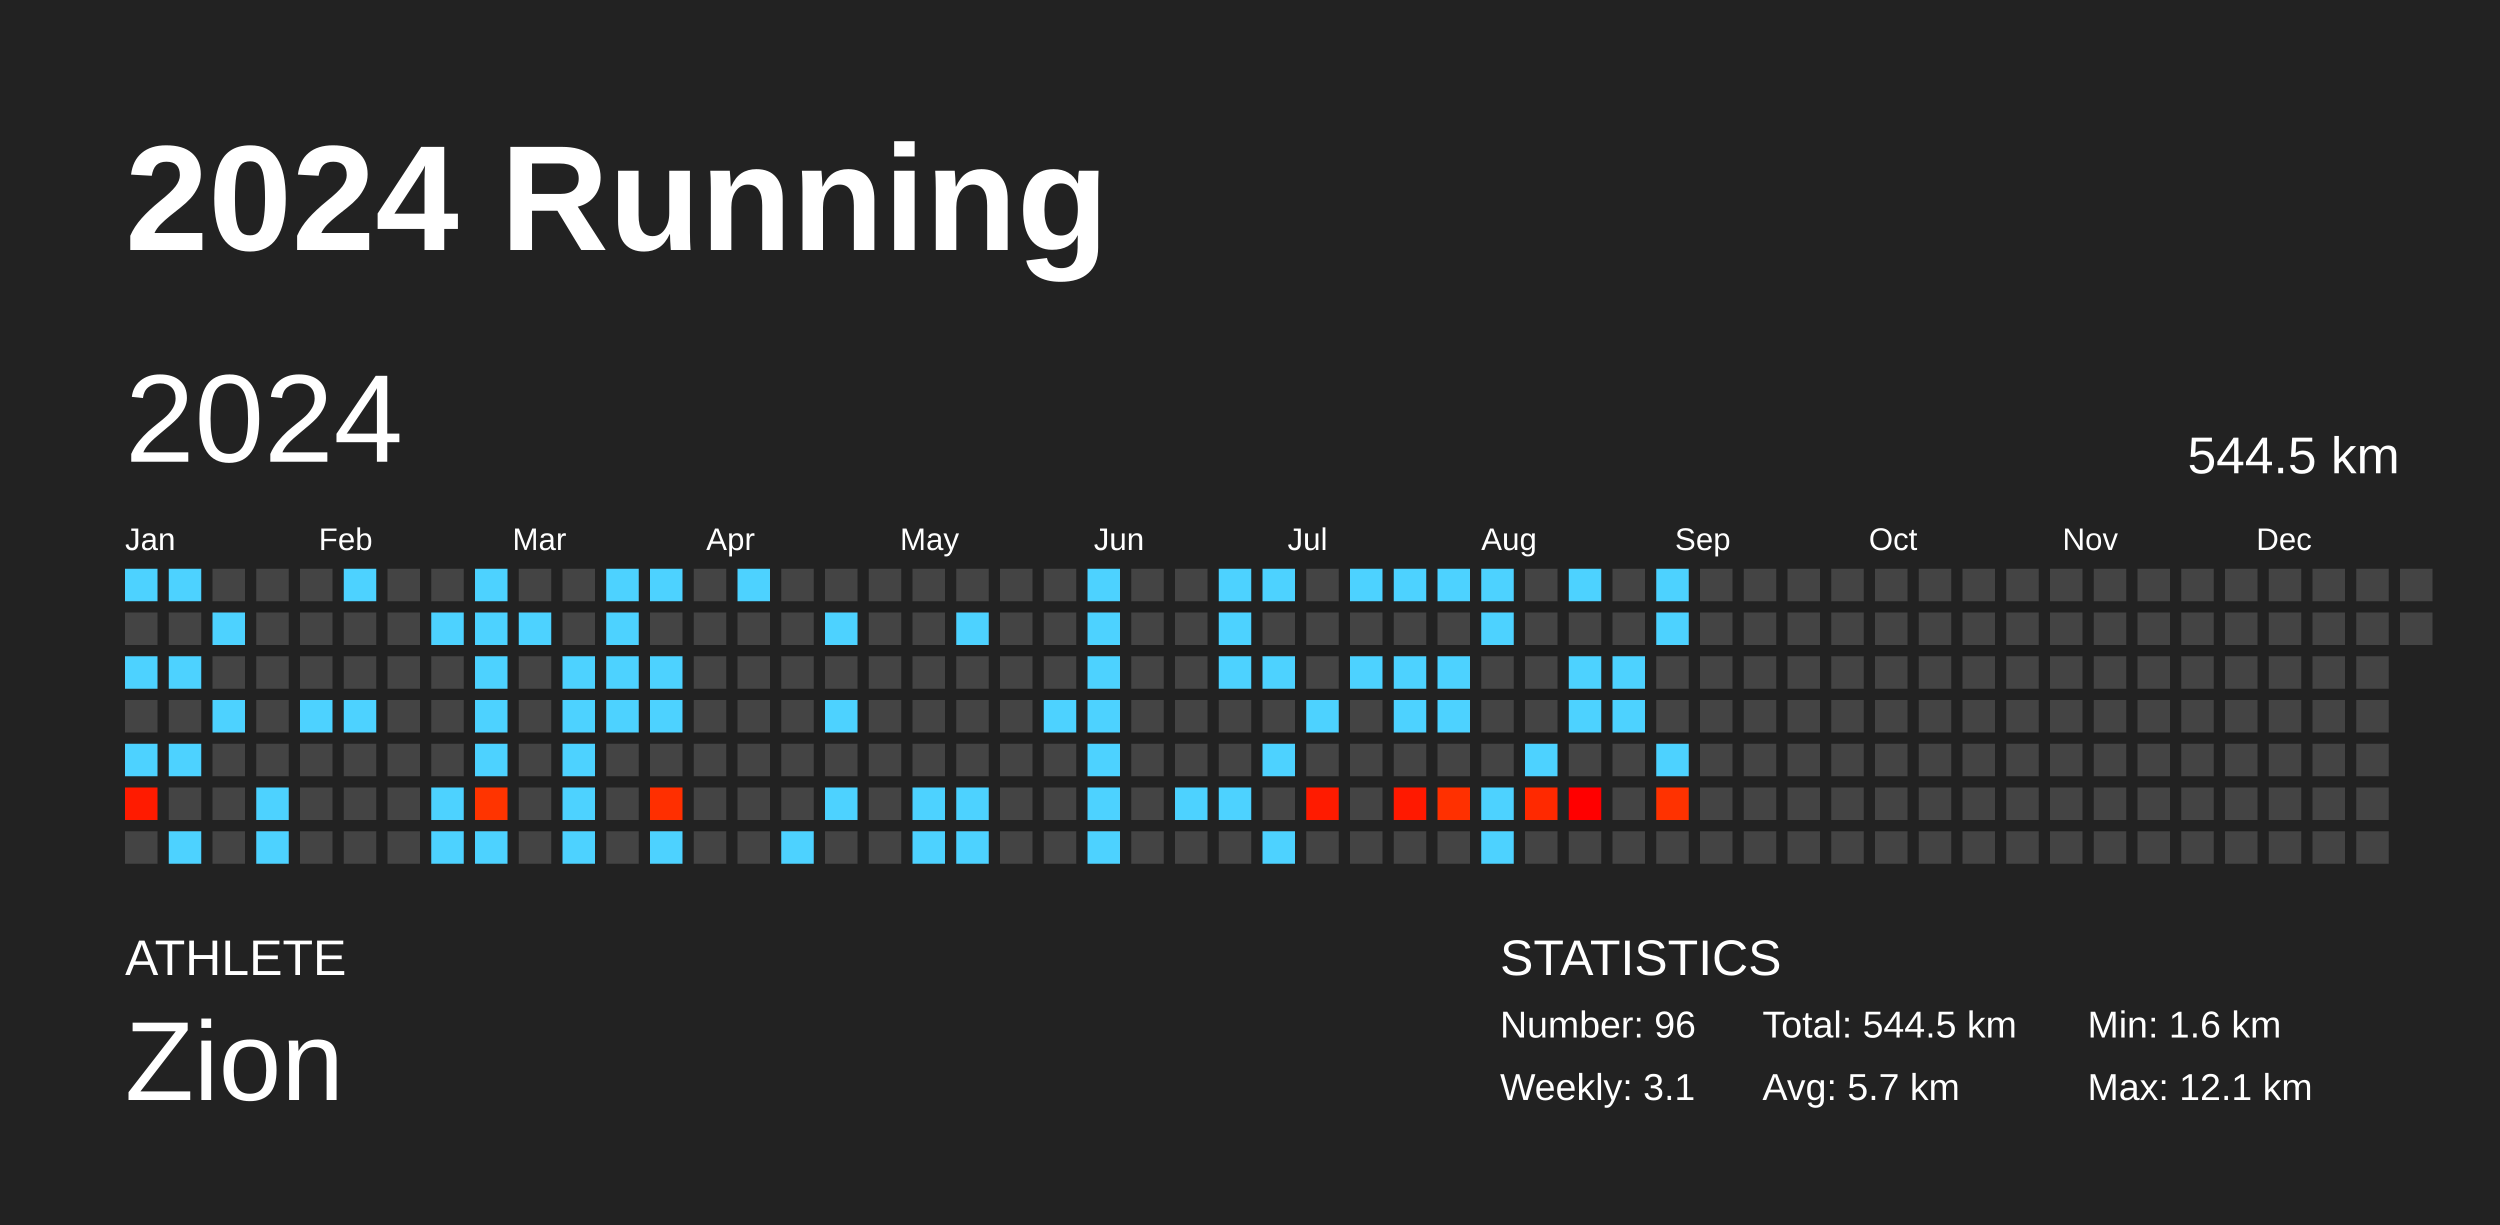
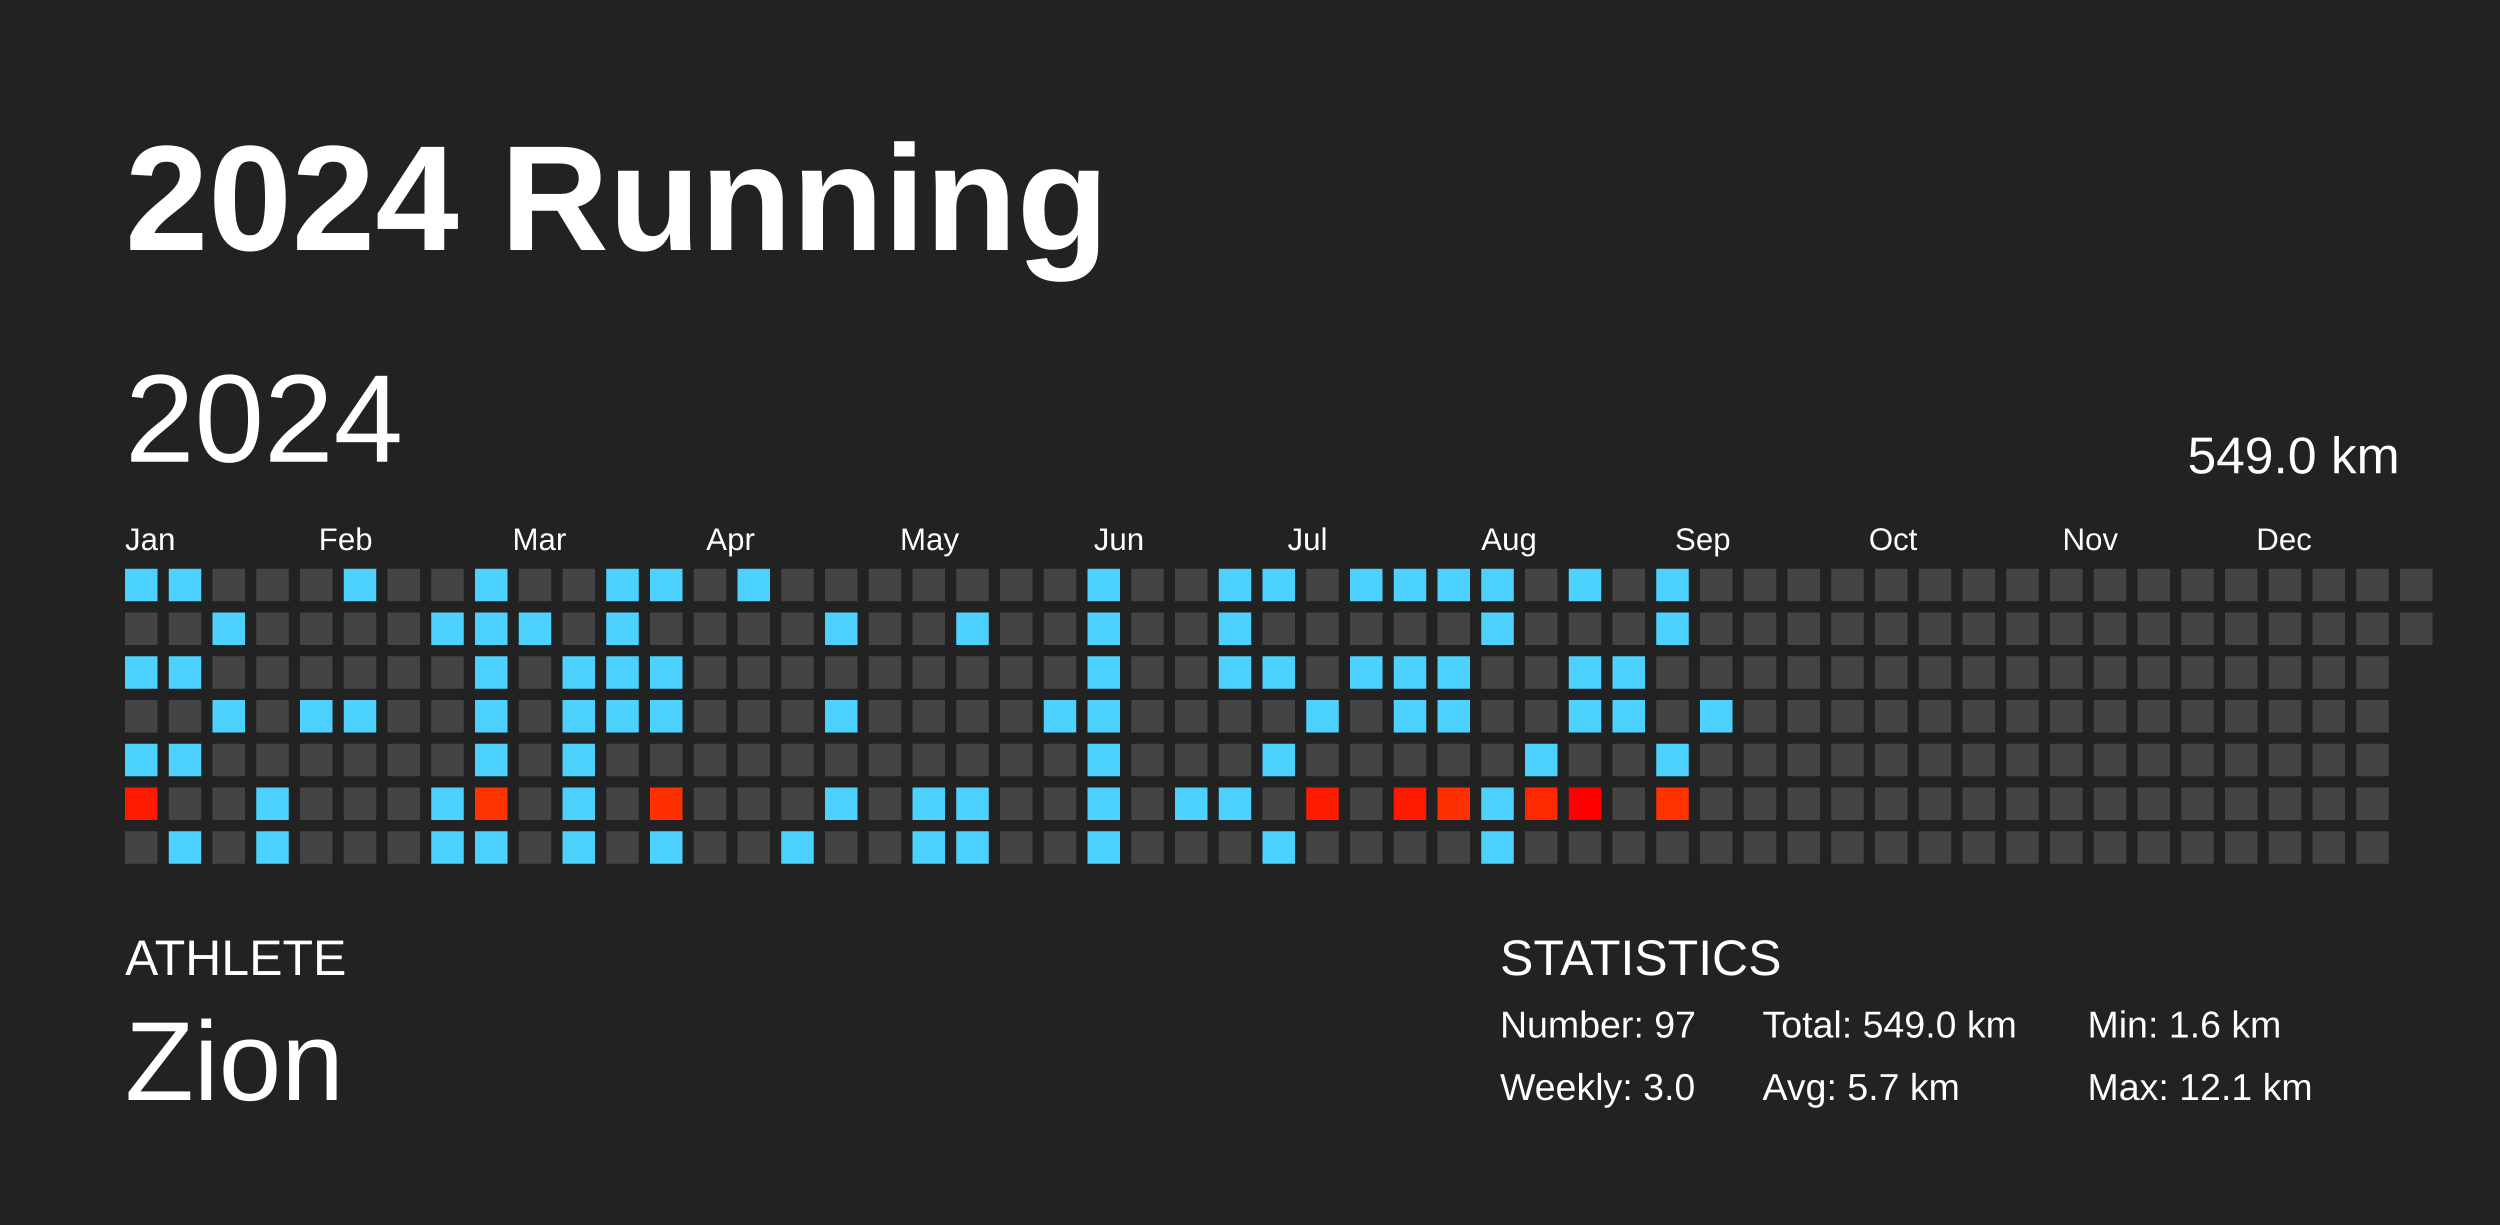
<svg xmlns="http://www.w3.org/2000/svg" baseProfile="full" height="98mm" version="1.1" viewBox="0,0,200,98" width="200mm">
  <defs />
  <rect fill="#222222" height="98" width="200" x="0" y="0" />
  <text fill="#FFFFFF" style="font-size:12px; font-family:Arial; font-weight:bold;" x="10" y="20">2024 Running</text>
  <text fill="#FFFFFF" style="font-size:4px; font-family:Arial" x="10" y="78">ATHLETE</text>
  <text fill="#FFFFFF" style="font-size:9px; font-family:Arial" x="10" y="88">Zion</text>
  <text fill="#FFFFFF" style="font-size:4px; font-family:Arial" x="120" y="78">STATISTICS</text>
-   <text fill="#FFFFFF" style="font-size:3px; font-family:Arial" x="120" y="83">Number: 96</text>
-   <text fill="#FFFFFF" style="font-size:3px; font-family:Arial" x="120" y="88">Weekly: 3.1</text>
-   <text fill="#FFFFFF" style="font-size:3px; font-family:Arial" x="141" y="83">Total: 544.5 km</text>
+   <text fill="#FFFFFF" style="font-size:3px; font-family:Arial" x="120" y="83">Number: 97</text>
+   <text fill="#FFFFFF" style="font-size:3px; font-family:Arial" x="120" y="88">Weekly: 3.0</text>
+   <text fill="#FFFFFF" style="font-size:3px; font-family:Arial" x="141" y="83">Total: 549.0 km</text>
  <text fill="#FFFFFF" style="font-size:3px; font-family:Arial" x="141" y="88">Avg: 5.7 km</text>
  <text fill="#FFFFFF" style="font-size:3px; font-family:Arial" x="167" y="83">Min: 1.6 km</text>
  <text fill="#FFFFFF" style="font-size:3px; font-family:Arial" x="167" y="88">Max: 12.1 km</text>
  <text dominant-baseline="hanging" fill="#FFFFFF" style="font-size:10.0px; font-family:Arial;" x="10" y="30">2024</text>
-   <text dominant-baseline="hanging" fill="#FFFFFF" style="font-size:4.125px; font-family:Arial;" x="175" y="35">544.5 km</text>
+   <text dominant-baseline="hanging" fill="#FFFFFF" style="font-size:4.125px; font-family:Arial;" x="175" y="35">549.0 km</text>
  <text fill="#FFFFFF" style="font-size:2.5px; font-family:Arial" x="10.0" y="44">Jan</text>
  <text fill="#FFFFFF" style="font-size:2.5px; font-family:Arial" x="25.5" y="44">Feb</text>
  <text fill="#FFFFFF" style="font-size:2.5px; font-family:Arial" x="41.0" y="44">Mar</text>
  <text fill="#FFFFFF" style="font-size:2.5px; font-family:Arial" x="56.5" y="44">Apr</text>
  <text fill="#FFFFFF" style="font-size:2.5px; font-family:Arial" x="72.0" y="44">May</text>
  <text fill="#FFFFFF" style="font-size:2.5px; font-family:Arial" x="87.5" y="44">Jun</text>
  <text fill="#FFFFFF" style="font-size:2.5px; font-family:Arial" x="103.0" y="44">Jul</text>
  <text fill="#FFFFFF" style="font-size:2.5px; font-family:Arial" x="118.5" y="44">Aug</text>
  <text fill="#FFFFFF" style="font-size:2.5px; font-family:Arial" x="134.0" y="44">Sep</text>
  <text fill="#FFFFFF" style="font-size:2.5px; font-family:Arial" x="149.5" y="44">Oct</text>
  <text fill="#FFFFFF" style="font-size:2.5px; font-family:Arial" x="165.0" y="44">Nov</text>
  <text fill="#FFFFFF" style="font-size:2.5px; font-family:Arial" x="180.5" y="44">Dec</text>
  <rect fill="#4dd2ff" height="2.6" width="2.6" x="10.0" y="45.5" />
  <rect fill="#444444" height="2.6" width="2.6" x="10.0" y="49.0" />
  <rect fill="#4dd2ff" height="2.6" width="2.6" x="10.0" y="52.5" />
  <rect fill="#444444" height="2.6" width="2.6" x="10.0" y="56.0" />
  <rect fill="#4dd2ff" height="2.6" width="2.6" x="10.0" y="59.5" />
  <rect fill="#ff1b00" height="2.6" width="2.6" x="10.0" y="63.0" />
  <rect fill="#444444" height="2.6" width="2.6" x="10.0" y="66.5" />
  <rect fill="#4dd2ff" height="2.6" width="2.6" x="13.5" y="45.5" />
  <rect fill="#444444" height="2.6" width="2.6" x="13.5" y="49.0" />
  <rect fill="#4dd2ff" height="2.6" width="2.6" x="13.5" y="52.5" />
  <rect fill="#444444" height="2.6" width="2.6" x="13.5" y="56.0" />
  <rect fill="#4dd2ff" height="2.6" width="2.6" x="13.5" y="59.5" />
  <rect fill="#444444" height="2.6" width="2.6" x="13.5" y="63.0" />
  <rect fill="#4dd2ff" height="2.6" width="2.6" x="13.5" y="66.5" />
  <rect fill="#444444" height="2.6" width="2.6" x="17.0" y="45.5" />
  <rect fill="#4dd2ff" height="2.6" width="2.6" x="17.0" y="49.0" />
  <rect fill="#444444" height="2.6" width="2.6" x="17.0" y="52.5" />
  <rect fill="#4dd2ff" height="2.6" width="2.6" x="17.0" y="56.0" />
  <rect fill="#444444" height="2.6" width="2.6" x="17.0" y="59.5" />
  <rect fill="#444444" height="2.6" width="2.6" x="17.0" y="63.0" />
  <rect fill="#444444" height="2.6" width="2.6" x="17.0" y="66.5" />
  <rect fill="#444444" height="2.6" width="2.6" x="20.5" y="45.5" />
  <rect fill="#444444" height="2.6" width="2.6" x="20.5" y="49.0" />
  <rect fill="#444444" height="2.6" width="2.6" x="20.5" y="52.5" />
  <rect fill="#444444" height="2.6" width="2.6" x="20.5" y="56.0" />
  <rect fill="#444444" height="2.6" width="2.6" x="20.5" y="59.5" />
  <rect fill="#4dd2ff" height="2.6" width="2.6" x="20.5" y="63.0" />
  <rect fill="#4dd2ff" height="2.6" width="2.6" x="20.5" y="66.5" />
  <rect fill="#444444" height="2.6" width="2.6" x="24.0" y="45.5" />
  <rect fill="#444444" height="2.6" width="2.6" x="24.0" y="49.0" />
  <rect fill="#444444" height="2.6" width="2.6" x="24.0" y="52.5" />
  <rect fill="#4dd2ff" height="2.6" width="2.6" x="24.0" y="56.0" />
  <rect fill="#444444" height="2.6" width="2.6" x="24.0" y="59.5" />
  <rect fill="#444444" height="2.6" width="2.6" x="24.0" y="63.0" />
  <rect fill="#444444" height="2.6" width="2.6" x="24.0" y="66.5" />
  <rect fill="#4dd2ff" height="2.6" width="2.6" x="27.5" y="45.5" />
  <rect fill="#444444" height="2.6" width="2.6" x="27.5" y="49.0" />
  <rect fill="#444444" height="2.6" width="2.6" x="27.5" y="52.5" />
  <rect fill="#4dd2ff" height="2.6" width="2.6" x="27.5" y="56.0" />
  <rect fill="#444444" height="2.6" width="2.6" x="27.5" y="59.5" />
  <rect fill="#444444" height="2.6" width="2.6" x="27.5" y="63.0" />
  <rect fill="#444444" height="2.6" width="2.6" x="27.5" y="66.5" />
  <rect fill="#444444" height="2.6" width="2.6" x="31.0" y="45.5" />
  <rect fill="#444444" height="2.6" width="2.6" x="31.0" y="49.0" />
  <rect fill="#444444" height="2.6" width="2.6" x="31.0" y="52.5" />
  <rect fill="#444444" height="2.6" width="2.6" x="31.0" y="56.0" />
  <rect fill="#444444" height="2.6" width="2.6" x="31.0" y="59.5" />
  <rect fill="#444444" height="2.6" width="2.6" x="31.0" y="63.0" />
  <rect fill="#444444" height="2.6" width="2.6" x="31.0" y="66.5" />
  <rect fill="#444444" height="2.6" width="2.6" x="34.5" y="45.5" />
  <rect fill="#4dd2ff" height="2.6" width="2.6" x="34.5" y="49.0" />
  <rect fill="#444444" height="2.6" width="2.6" x="34.5" y="52.5" />
  <rect fill="#444444" height="2.6" width="2.6" x="34.5" y="56.0" />
  <rect fill="#444444" height="2.6" width="2.6" x="34.5" y="59.5" />
  <rect fill="#4dd2ff" height="2.6" width="2.6" x="34.5" y="63.0" />
  <rect fill="#4dd2ff" height="2.6" width="2.6" x="34.5" y="66.5" />
  <rect fill="#4dd2ff" height="2.6" width="2.6" x="38.0" y="45.5" />
  <rect fill="#4dd2ff" height="2.6" width="2.6" x="38.0" y="49.0" />
  <rect fill="#4dd2ff" height="2.6" width="2.6" x="38.0" y="52.5" />
  <rect fill="#4dd2ff" height="2.6" width="2.6" x="38.0" y="56.0" />
  <rect fill="#4dd2ff" height="2.6" width="2.6" x="38.0" y="59.5" />
  <rect fill="#ff3400" height="2.6" width="2.6" x="38.0" y="63.0" />
  <rect fill="#4dd2ff" height="2.6" width="2.6" x="38.0" y="66.5" />
  <rect fill="#444444" height="2.6" width="2.6" x="41.5" y="45.5" />
  <rect fill="#4dd2ff" height="2.6" width="2.6" x="41.5" y="49.0" />
  <rect fill="#444444" height="2.6" width="2.6" x="41.5" y="52.5" />
  <rect fill="#444444" height="2.6" width="2.6" x="41.5" y="56.0" />
  <rect fill="#444444" height="2.6" width="2.6" x="41.5" y="59.5" />
  <rect fill="#444444" height="2.6" width="2.6" x="41.5" y="63.0" />
  <rect fill="#444444" height="2.6" width="2.6" x="41.5" y="66.5" />
  <rect fill="#444444" height="2.6" width="2.6" x="45.0" y="45.5" />
  <rect fill="#444444" height="2.6" width="2.6" x="45.0" y="49.0" />
  <rect fill="#4dd2ff" height="2.6" width="2.6" x="45.0" y="52.5" />
  <rect fill="#4dd2ff" height="2.6" width="2.6" x="45.0" y="56.0" />
  <rect fill="#4dd2ff" height="2.6" width="2.6" x="45.0" y="59.5" />
  <rect fill="#4dd2ff" height="2.6" width="2.6" x="45.0" y="63.0" />
  <rect fill="#4dd2ff" height="2.6" width="2.6" x="45.0" y="66.5" />
  <rect fill="#4dd2ff" height="2.6" width="2.6" x="48.5" y="45.5" />
  <rect fill="#4dd2ff" height="2.6" width="2.6" x="48.5" y="49.0" />
  <rect fill="#4dd2ff" height="2.6" width="2.6" x="48.5" y="52.5" />
  <rect fill="#4dd2ff" height="2.6" width="2.6" x="48.5" y="56.0" />
  <rect fill="#444444" height="2.6" width="2.6" x="48.5" y="59.5" />
  <rect fill="#444444" height="2.6" width="2.6" x="48.5" y="63.0" />
  <rect fill="#444444" height="2.6" width="2.6" x="48.5" y="66.5" />
  <rect fill="#4dd2ff" height="2.6" width="2.6" x="52.0" y="45.5" />
  <rect fill="#444444" height="2.6" width="2.6" x="52.0" y="49.0" />
  <rect fill="#4dd2ff" height="2.6" width="2.6" x="52.0" y="52.5" />
  <rect fill="#4dd2ff" height="2.6" width="2.6" x="52.0" y="56.0" />
  <rect fill="#444444" height="2.6" width="2.6" x="52.0" y="59.5" />
  <rect fill="#ff2f00" height="2.6" width="2.6" x="52.0" y="63.0" />
  <rect fill="#4dd2ff" height="2.6" width="2.6" x="52.0" y="66.5" />
  <rect fill="#444444" height="2.6" width="2.6" x="55.5" y="45.5" />
  <rect fill="#444444" height="2.6" width="2.6" x="55.5" y="49.0" />
  <rect fill="#444444" height="2.6" width="2.6" x="55.5" y="52.5" />
  <rect fill="#444444" height="2.6" width="2.6" x="55.5" y="56.0" />
  <rect fill="#444444" height="2.6" width="2.6" x="55.5" y="59.5" />
  <rect fill="#444444" height="2.6" width="2.6" x="55.5" y="63.0" />
  <rect fill="#444444" height="2.6" width="2.6" x="55.5" y="66.5" />
  <rect fill="#4dd2ff" height="2.6" width="2.6" x="59.0" y="45.5" />
  <rect fill="#444444" height="2.6" width="2.6" x="59.0" y="49.0" />
  <rect fill="#444444" height="2.6" width="2.6" x="59.0" y="52.5" />
  <rect fill="#444444" height="2.6" width="2.6" x="59.0" y="56.0" />
  <rect fill="#444444" height="2.6" width="2.6" x="59.0" y="59.5" />
  <rect fill="#444444" height="2.6" width="2.6" x="59.0" y="63.0" />
  <rect fill="#444444" height="2.6" width="2.6" x="59.0" y="66.5" />
  <rect fill="#444444" height="2.6" width="2.6" x="62.5" y="45.5" />
  <rect fill="#444444" height="2.6" width="2.6" x="62.5" y="49.0" />
  <rect fill="#444444" height="2.6" width="2.6" x="62.5" y="52.5" />
  <rect fill="#444444" height="2.6" width="2.6" x="62.5" y="56.0" />
  <rect fill="#444444" height="2.6" width="2.6" x="62.5" y="59.5" />
  <rect fill="#444444" height="2.6" width="2.6" x="62.5" y="63.0" />
  <rect fill="#4dd2ff" height="2.6" width="2.6" x="62.5" y="66.5" />
  <rect fill="#444444" height="2.6" width="2.6" x="66.0" y="45.5" />
  <rect fill="#4dd2ff" height="2.6" width="2.6" x="66.0" y="49.0" />
  <rect fill="#444444" height="2.6" width="2.6" x="66.0" y="52.5" />
  <rect fill="#4dd2ff" height="2.6" width="2.6" x="66.0" y="56.0" />
  <rect fill="#444444" height="2.6" width="2.6" x="66.0" y="59.5" />
  <rect fill="#4dd2ff" height="2.6" width="2.6" x="66.0" y="63.0" />
  <rect fill="#444444" height="2.6" width="2.6" x="66.0" y="66.5" />
  <rect fill="#444444" height="2.6" width="2.6" x="69.5" y="45.5" />
  <rect fill="#444444" height="2.6" width="2.6" x="69.5" y="49.0" />
  <rect fill="#444444" height="2.6" width="2.6" x="69.5" y="52.5" />
  <rect fill="#444444" height="2.6" width="2.6" x="69.5" y="56.0" />
  <rect fill="#444444" height="2.6" width="2.6" x="69.5" y="59.5" />
  <rect fill="#444444" height="2.6" width="2.6" x="69.5" y="63.0" />
  <rect fill="#444444" height="2.6" width="2.6" x="69.5" y="66.5" />
  <rect fill="#444444" height="2.6" width="2.6" x="73.0" y="45.5" />
  <rect fill="#444444" height="2.6" width="2.6" x="73.0" y="49.0" />
  <rect fill="#444444" height="2.6" width="2.6" x="73.0" y="52.5" />
  <rect fill="#444444" height="2.6" width="2.6" x="73.0" y="56.0" />
  <rect fill="#444444" height="2.6" width="2.6" x="73.0" y="59.5" />
  <rect fill="#4dd2ff" height="2.6" width="2.6" x="73.0" y="63.0" />
  <rect fill="#4dd2ff" height="2.6" width="2.6" x="73.0" y="66.5" />
  <rect fill="#444444" height="2.6" width="2.6" x="76.5" y="45.5" />
  <rect fill="#4dd2ff" height="2.6" width="2.6" x="76.5" y="49.0" />
  <rect fill="#444444" height="2.6" width="2.6" x="76.5" y="52.5" />
  <rect fill="#444444" height="2.6" width="2.6" x="76.5" y="56.0" />
  <rect fill="#444444" height="2.6" width="2.6" x="76.5" y="59.5" />
  <rect fill="#4dd2ff" height="2.6" width="2.6" x="76.5" y="63.0" />
  <rect fill="#4dd2ff" height="2.6" width="2.6" x="76.5" y="66.5" />
  <rect fill="#444444" height="2.6" width="2.6" x="80.0" y="45.5" />
  <rect fill="#444444" height="2.6" width="2.6" x="80.0" y="49.0" />
  <rect fill="#444444" height="2.6" width="2.6" x="80.0" y="52.5" />
  <rect fill="#444444" height="2.6" width="2.6" x="80.0" y="56.0" />
  <rect fill="#444444" height="2.6" width="2.6" x="80.0" y="59.5" />
  <rect fill="#444444" height="2.6" width="2.6" x="80.0" y="63.0" />
  <rect fill="#444444" height="2.6" width="2.6" x="80.0" y="66.5" />
  <rect fill="#444444" height="2.6" width="2.6" x="83.5" y="45.5" />
  <rect fill="#444444" height="2.6" width="2.6" x="83.5" y="49.0" />
  <rect fill="#444444" height="2.6" width="2.6" x="83.5" y="52.5" />
  <rect fill="#4dd2ff" height="2.6" width="2.6" x="83.5" y="56.0" />
  <rect fill="#444444" height="2.6" width="2.6" x="83.5" y="59.5" />
  <rect fill="#444444" height="2.6" width="2.6" x="83.5" y="63.0" />
  <rect fill="#444444" height="2.6" width="2.6" x="83.5" y="66.5" />
  <rect fill="#4dd2ff" height="2.6" width="2.6" x="87.0" y="45.5" />
  <rect fill="#4dd2ff" height="2.6" width="2.6" x="87.0" y="49.0" />
  <rect fill="#4dd2ff" height="2.6" width="2.6" x="87.0" y="52.5" />
  <rect fill="#4dd2ff" height="2.6" width="2.6" x="87.0" y="56.0" />
  <rect fill="#4dd2ff" height="2.6" width="2.6" x="87.0" y="59.5" />
  <rect fill="#4dd2ff" height="2.6" width="2.6" x="87.0" y="63.0" />
  <rect fill="#4dd2ff" height="2.6" width="2.6" x="87.0" y="66.5" />
  <rect fill="#444444" height="2.6" width="2.6" x="90.5" y="45.5" />
  <rect fill="#444444" height="2.6" width="2.6" x="90.5" y="49.0" />
  <rect fill="#444444" height="2.6" width="2.6" x="90.5" y="52.5" />
  <rect fill="#444444" height="2.6" width="2.6" x="90.5" y="56.0" />
  <rect fill="#444444" height="2.6" width="2.6" x="90.5" y="59.5" />
  <rect fill="#444444" height="2.6" width="2.6" x="90.5" y="63.0" />
  <rect fill="#444444" height="2.6" width="2.6" x="90.5" y="66.5" />
  <rect fill="#444444" height="2.6" width="2.6" x="94.0" y="45.5" />
  <rect fill="#444444" height="2.6" width="2.6" x="94.0" y="49.0" />
  <rect fill="#444444" height="2.6" width="2.6" x="94.0" y="52.5" />
  <rect fill="#444444" height="2.6" width="2.6" x="94.0" y="56.0" />
  <rect fill="#444444" height="2.6" width="2.6" x="94.0" y="59.5" />
  <rect fill="#4dd2ff" height="2.6" width="2.6" x="94.0" y="63.0" />
  <rect fill="#444444" height="2.6" width="2.6" x="94.0" y="66.5" />
  <rect fill="#4dd2ff" height="2.6" width="2.6" x="97.5" y="45.5" />
  <rect fill="#4dd2ff" height="2.6" width="2.6" x="97.5" y="49.0" />
  <rect fill="#4dd2ff" height="2.6" width="2.6" x="97.5" y="52.5" />
  <rect fill="#444444" height="2.6" width="2.6" x="97.5" y="56.0" />
  <rect fill="#444444" height="2.6" width="2.6" x="97.5" y="59.5" />
  <rect fill="#4dd2ff" height="2.6" width="2.6" x="97.5" y="63.0" />
  <rect fill="#444444" height="2.6" width="2.6" x="97.5" y="66.5" />
  <rect fill="#4dd2ff" height="2.6" width="2.6" x="101.0" y="45.5" />
  <rect fill="#444444" height="2.6" width="2.6" x="101.0" y="49.0" />
  <rect fill="#4dd2ff" height="2.6" width="2.6" x="101.0" y="52.5" />
  <rect fill="#444444" height="2.6" width="2.6" x="101.0" y="56.0" />
  <rect fill="#4dd2ff" height="2.6" width="2.6" x="101.0" y="59.5" />
  <rect fill="#444444" height="2.6" width="2.6" x="101.0" y="63.0" />
  <rect fill="#4dd2ff" height="2.6" width="2.6" x="101.0" y="66.5" />
  <rect fill="#444444" height="2.6" width="2.6" x="104.5" y="45.5" />
  <rect fill="#444444" height="2.6" width="2.6" x="104.5" y="49.0" />
  <rect fill="#444444" height="2.6" width="2.6" x="104.5" y="52.5" />
  <rect fill="#4dd2ff" height="2.6" width="2.6" x="104.5" y="56.0" />
  <rect fill="#444444" height="2.6" width="2.6" x="104.5" y="59.5" />
  <rect fill="#ff1b00" height="2.6" width="2.6" x="104.5" y="63.0" />
  <rect fill="#444444" height="2.6" width="2.6" x="104.5" y="66.5" />
  <rect fill="#4dd2ff" height="2.6" width="2.6" x="108.0" y="45.5" />
  <rect fill="#444444" height="2.6" width="2.6" x="108.0" y="49.0" />
  <rect fill="#4dd2ff" height="2.6" width="2.6" x="108.0" y="52.5" />
  <rect fill="#444444" height="2.6" width="2.6" x="108.0" y="56.0" />
  <rect fill="#444444" height="2.6" width="2.6" x="108.0" y="59.5" />
  <rect fill="#444444" height="2.6" width="2.6" x="108.0" y="63.0" />
  <rect fill="#444444" height="2.6" width="2.6" x="108.0" y="66.5" />
  <rect fill="#4dd2ff" height="2.6" width="2.6" x="111.5" y="45.5" />
  <rect fill="#444444" height="2.6" width="2.6" x="111.5" y="49.0" />
  <rect fill="#4dd2ff" height="2.6" width="2.6" x="111.5" y="52.5" />
  <rect fill="#4dd2ff" height="2.6" width="2.6" x="111.5" y="56.0" />
  <rect fill="#444444" height="2.6" width="2.6" x="111.5" y="59.5" />
  <rect fill="#ff1900" height="2.6" width="2.6" x="111.5" y="63.0" />
  <rect fill="#444444" height="2.6" width="2.6" x="111.5" y="66.5" />
  <rect fill="#4dd2ff" height="2.6" width="2.6" x="115.0" y="45.5" />
  <rect fill="#444444" height="2.6" width="2.6" x="115.0" y="49.0" />
  <rect fill="#4dd2ff" height="2.6" width="2.6" x="115.0" y="52.5" />
  <rect fill="#4dd2ff" height="2.6" width="2.6" x="115.0" y="56.0" />
  <rect fill="#444444" height="2.6" width="2.6" x="115.0" y="59.5" />
  <rect fill="#ff3000" height="2.6" width="2.6" x="115.0" y="63.0" />
  <rect fill="#444444" height="2.6" width="2.6" x="115.0" y="66.5" />
  <rect fill="#4dd2ff" height="2.6" width="2.6" x="118.5" y="45.5" />
  <rect fill="#4dd2ff" height="2.6" width="2.6" x="118.5" y="49.0" />
  <rect fill="#444444" height="2.6" width="2.6" x="118.5" y="52.5" />
  <rect fill="#444444" height="2.6" width="2.6" x="118.5" y="56.0" />
  <rect fill="#444444" height="2.6" width="2.6" x="118.5" y="59.5" />
  <rect fill="#4dd2ff" height="2.6" width="2.6" x="118.5" y="63.0" />
  <rect fill="#4dd2ff" height="2.6" width="2.6" x="118.5" y="66.5" />
  <rect fill="#444444" height="2.6" width="2.6" x="122.0" y="45.5" />
  <rect fill="#444444" height="2.6" width="2.6" x="122.0" y="49.0" />
  <rect fill="#444444" height="2.6" width="2.6" x="122.0" y="52.5" />
  <rect fill="#444444" height="2.6" width="2.6" x="122.0" y="56.0" />
  <rect fill="#4dd2ff" height="2.6" width="2.6" x="122.0" y="59.5" />
  <rect fill="#ff2900" height="2.6" width="2.6" x="122.0" y="63.0" />
  <rect fill="#444444" height="2.6" width="2.6" x="122.0" y="66.5" />
  <rect fill="#4dd2ff" height="2.6" width="2.6" x="125.5" y="45.5" />
  <rect fill="#444444" height="2.6" width="2.6" x="125.5" y="49.0" />
  <rect fill="#4dd2ff" height="2.6" width="2.6" x="125.5" y="52.5" />
  <rect fill="#4dd2ff" height="2.6" width="2.6" x="125.5" y="56.0" />
  <rect fill="#444444" height="2.6" width="2.6" x="125.5" y="59.5" />
  <rect fill="#ff0000" height="2.6" width="2.6" x="125.5" y="63.0" />
  <rect fill="#444444" height="2.6" width="2.6" x="125.5" y="66.5" />
  <rect fill="#444444" height="2.6" width="2.6" x="129.0" y="45.5" />
  <rect fill="#444444" height="2.6" width="2.6" x="129.0" y="49.0" />
  <rect fill="#4dd2ff" height="2.6" width="2.6" x="129.0" y="52.5" />
  <rect fill="#4dd2ff" height="2.6" width="2.6" x="129.0" y="56.0" />
  <rect fill="#444444" height="2.6" width="2.6" x="129.0" y="59.5" />
  <rect fill="#444444" height="2.6" width="2.6" x="129.0" y="63.0" />
  <rect fill="#444444" height="2.6" width="2.6" x="129.0" y="66.5" />
  <rect fill="#4dd2ff" height="2.6" width="2.6" x="132.5" y="45.5" />
  <rect fill="#4dd2ff" height="2.6" width="2.6" x="132.5" y="49.0" />
  <rect fill="#444444" height="2.6" width="2.6" x="132.5" y="52.5" />
  <rect fill="#444444" height="2.6" width="2.6" x="132.5" y="56.0" />
  <rect fill="#4dd2ff" height="2.6" width="2.6" x="132.5" y="59.5" />
  <rect fill="#ff3200" height="2.6" width="2.6" x="132.5" y="63.0" />
  <rect fill="#444444" height="2.6" width="2.6" x="132.5" y="66.5" />
  <rect fill="#444444" height="2.6" width="2.6" x="136.0" y="45.5" />
  <rect fill="#444444" height="2.6" width="2.6" x="136.0" y="49.0" />
  <rect fill="#444444" height="2.6" width="2.6" x="136.0" y="52.5" />
-   <rect fill="#444444" height="2.6" width="2.6" x="136.0" y="56.0" />
+   <rect fill="#4dd2ff" height="2.6" width="2.6" x="136.0" y="56.0" />
  <rect fill="#444444" height="2.6" width="2.6" x="136.0" y="59.5" />
  <rect fill="#444444" height="2.6" width="2.6" x="136.0" y="63.0" />
  <rect fill="#444444" height="2.6" width="2.6" x="136.0" y="66.5" />
  <rect fill="#444444" height="2.6" width="2.6" x="139.5" y="45.5" />
  <rect fill="#444444" height="2.6" width="2.6" x="139.5" y="49.0" />
  <rect fill="#444444" height="2.6" width="2.6" x="139.5" y="52.5" />
  <rect fill="#444444" height="2.6" width="2.6" x="139.5" y="56.0" />
  <rect fill="#444444" height="2.6" width="2.6" x="139.5" y="59.5" />
  <rect fill="#444444" height="2.6" width="2.6" x="139.5" y="63.0" />
  <rect fill="#444444" height="2.6" width="2.6" x="139.5" y="66.5" />
  <rect fill="#444444" height="2.6" width="2.6" x="143.0" y="45.5" />
  <rect fill="#444444" height="2.6" width="2.6" x="143.0" y="49.0" />
  <rect fill="#444444" height="2.6" width="2.6" x="143.0" y="52.5" />
  <rect fill="#444444" height="2.6" width="2.6" x="143.0" y="56.0" />
  <rect fill="#444444" height="2.6" width="2.6" x="143.0" y="59.5" />
  <rect fill="#444444" height="2.6" width="2.6" x="143.0" y="63.0" />
  <rect fill="#444444" height="2.6" width="2.6" x="143.0" y="66.5" />
  <rect fill="#444444" height="2.6" width="2.6" x="146.5" y="45.5" />
  <rect fill="#444444" height="2.6" width="2.6" x="146.5" y="49.0" />
  <rect fill="#444444" height="2.6" width="2.6" x="146.5" y="52.5" />
  <rect fill="#444444" height="2.6" width="2.6" x="146.5" y="56.0" />
  <rect fill="#444444" height="2.6" width="2.6" x="146.5" y="59.5" />
  <rect fill="#444444" height="2.6" width="2.6" x="146.5" y="63.0" />
  <rect fill="#444444" height="2.6" width="2.6" x="146.5" y="66.5" />
  <rect fill="#444444" height="2.6" width="2.6" x="150.0" y="45.5" />
  <rect fill="#444444" height="2.6" width="2.6" x="150.0" y="49.0" />
  <rect fill="#444444" height="2.6" width="2.6" x="150.0" y="52.5" />
  <rect fill="#444444" height="2.6" width="2.6" x="150.0" y="56.0" />
  <rect fill="#444444" height="2.6" width="2.6" x="150.0" y="59.5" />
  <rect fill="#444444" height="2.6" width="2.6" x="150.0" y="63.0" />
  <rect fill="#444444" height="2.6" width="2.6" x="150.0" y="66.5" />
  <rect fill="#444444" height="2.6" width="2.6" x="153.5" y="45.5" />
  <rect fill="#444444" height="2.6" width="2.6" x="153.5" y="49.0" />
  <rect fill="#444444" height="2.6" width="2.6" x="153.5" y="52.5" />
  <rect fill="#444444" height="2.6" width="2.6" x="153.5" y="56.0" />
  <rect fill="#444444" height="2.6" width="2.6" x="153.5" y="59.5" />
  <rect fill="#444444" height="2.6" width="2.6" x="153.5" y="63.0" />
  <rect fill="#444444" height="2.6" width="2.6" x="153.5" y="66.5" />
  <rect fill="#444444" height="2.6" width="2.6" x="157.0" y="45.5" />
  <rect fill="#444444" height="2.6" width="2.6" x="157.0" y="49.0" />
  <rect fill="#444444" height="2.6" width="2.6" x="157.0" y="52.5" />
  <rect fill="#444444" height="2.6" width="2.6" x="157.0" y="56.0" />
  <rect fill="#444444" height="2.6" width="2.6" x="157.0" y="59.5" />
  <rect fill="#444444" height="2.6" width="2.6" x="157.0" y="63.0" />
  <rect fill="#444444" height="2.6" width="2.6" x="157.0" y="66.5" />
  <rect fill="#444444" height="2.6" width="2.6" x="160.5" y="45.5" />
  <rect fill="#444444" height="2.6" width="2.6" x="160.5" y="49.0" />
  <rect fill="#444444" height="2.6" width="2.6" x="160.5" y="52.5" />
  <rect fill="#444444" height="2.6" width="2.6" x="160.5" y="56.0" />
  <rect fill="#444444" height="2.6" width="2.6" x="160.5" y="59.5" />
  <rect fill="#444444" height="2.6" width="2.6" x="160.5" y="63.0" />
  <rect fill="#444444" height="2.6" width="2.6" x="160.5" y="66.5" />
  <rect fill="#444444" height="2.6" width="2.6" x="164.0" y="45.5" />
  <rect fill="#444444" height="2.6" width="2.6" x="164.0" y="49.0" />
  <rect fill="#444444" height="2.6" width="2.6" x="164.0" y="52.5" />
  <rect fill="#444444" height="2.6" width="2.6" x="164.0" y="56.0" />
  <rect fill="#444444" height="2.6" width="2.6" x="164.0" y="59.5" />
  <rect fill="#444444" height="2.6" width="2.6" x="164.0" y="63.0" />
  <rect fill="#444444" height="2.6" width="2.6" x="164.0" y="66.5" />
  <rect fill="#444444" height="2.6" width="2.6" x="167.5" y="45.5" />
  <rect fill="#444444" height="2.6" width="2.6" x="167.5" y="49.0" />
  <rect fill="#444444" height="2.6" width="2.6" x="167.5" y="52.5" />
  <rect fill="#444444" height="2.6" width="2.6" x="167.5" y="56.0" />
  <rect fill="#444444" height="2.6" width="2.6" x="167.5" y="59.5" />
  <rect fill="#444444" height="2.6" width="2.6" x="167.5" y="63.0" />
  <rect fill="#444444" height="2.6" width="2.6" x="167.5" y="66.5" />
  <rect fill="#444444" height="2.6" width="2.6" x="171.0" y="45.5" />
  <rect fill="#444444" height="2.6" width="2.6" x="171.0" y="49.0" />
  <rect fill="#444444" height="2.6" width="2.6" x="171.0" y="52.5" />
  <rect fill="#444444" height="2.6" width="2.6" x="171.0" y="56.0" />
  <rect fill="#444444" height="2.6" width="2.6" x="171.0" y="59.5" />
  <rect fill="#444444" height="2.6" width="2.6" x="171.0" y="63.0" />
  <rect fill="#444444" height="2.6" width="2.6" x="171.0" y="66.5" />
  <rect fill="#444444" height="2.6" width="2.6" x="174.5" y="45.5" />
  <rect fill="#444444" height="2.6" width="2.6" x="174.5" y="49.0" />
  <rect fill="#444444" height="2.6" width="2.6" x="174.5" y="52.5" />
  <rect fill="#444444" height="2.6" width="2.6" x="174.5" y="56.0" />
  <rect fill="#444444" height="2.6" width="2.6" x="174.5" y="59.5" />
  <rect fill="#444444" height="2.6" width="2.6" x="174.5" y="63.0" />
  <rect fill="#444444" height="2.6" width="2.6" x="174.5" y="66.5" />
  <rect fill="#444444" height="2.6" width="2.6" x="178.0" y="45.5" />
  <rect fill="#444444" height="2.6" width="2.6" x="178.0" y="49.0" />
  <rect fill="#444444" height="2.6" width="2.6" x="178.0" y="52.5" />
  <rect fill="#444444" height="2.6" width="2.6" x="178.0" y="56.0" />
  <rect fill="#444444" height="2.6" width="2.6" x="178.0" y="59.5" />
  <rect fill="#444444" height="2.6" width="2.6" x="178.0" y="63.0" />
  <rect fill="#444444" height="2.6" width="2.6" x="178.0" y="66.5" />
  <rect fill="#444444" height="2.6" width="2.6" x="181.5" y="45.5" />
  <rect fill="#444444" height="2.6" width="2.6" x="181.5" y="49.0" />
  <rect fill="#444444" height="2.6" width="2.6" x="181.5" y="52.5" />
  <rect fill="#444444" height="2.6" width="2.6" x="181.5" y="56.0" />
  <rect fill="#444444" height="2.6" width="2.6" x="181.5" y="59.5" />
  <rect fill="#444444" height="2.6" width="2.6" x="181.5" y="63.0" />
  <rect fill="#444444" height="2.6" width="2.6" x="181.5" y="66.5" />
  <rect fill="#444444" height="2.6" width="2.6" x="185.0" y="45.5" />
  <rect fill="#444444" height="2.6" width="2.6" x="185.0" y="49.0" />
  <rect fill="#444444" height="2.6" width="2.6" x="185.0" y="52.5" />
  <rect fill="#444444" height="2.6" width="2.6" x="185.0" y="56.0" />
  <rect fill="#444444" height="2.6" width="2.6" x="185.0" y="59.5" />
  <rect fill="#444444" height="2.6" width="2.6" x="185.0" y="63.0" />
  <rect fill="#444444" height="2.6" width="2.6" x="185.0" y="66.5" />
  <rect fill="#444444" height="2.6" width="2.6" x="188.5" y="45.5" />
  <rect fill="#444444" height="2.6" width="2.6" x="188.5" y="49.0" />
  <rect fill="#444444" height="2.6" width="2.6" x="188.5" y="52.5" />
  <rect fill="#444444" height="2.6" width="2.6" x="188.5" y="56.0" />
  <rect fill="#444444" height="2.6" width="2.6" x="188.5" y="59.5" />
  <rect fill="#444444" height="2.6" width="2.6" x="188.5" y="63.0" />
  <rect fill="#444444" height="2.6" width="2.6" x="188.5" y="66.5" />
  <rect fill="#444444" height="2.6" width="2.6" x="192.0" y="45.5" />
  <rect fill="#444444" height="2.6" width="2.6" x="192.0" y="49.0" />
</svg>
